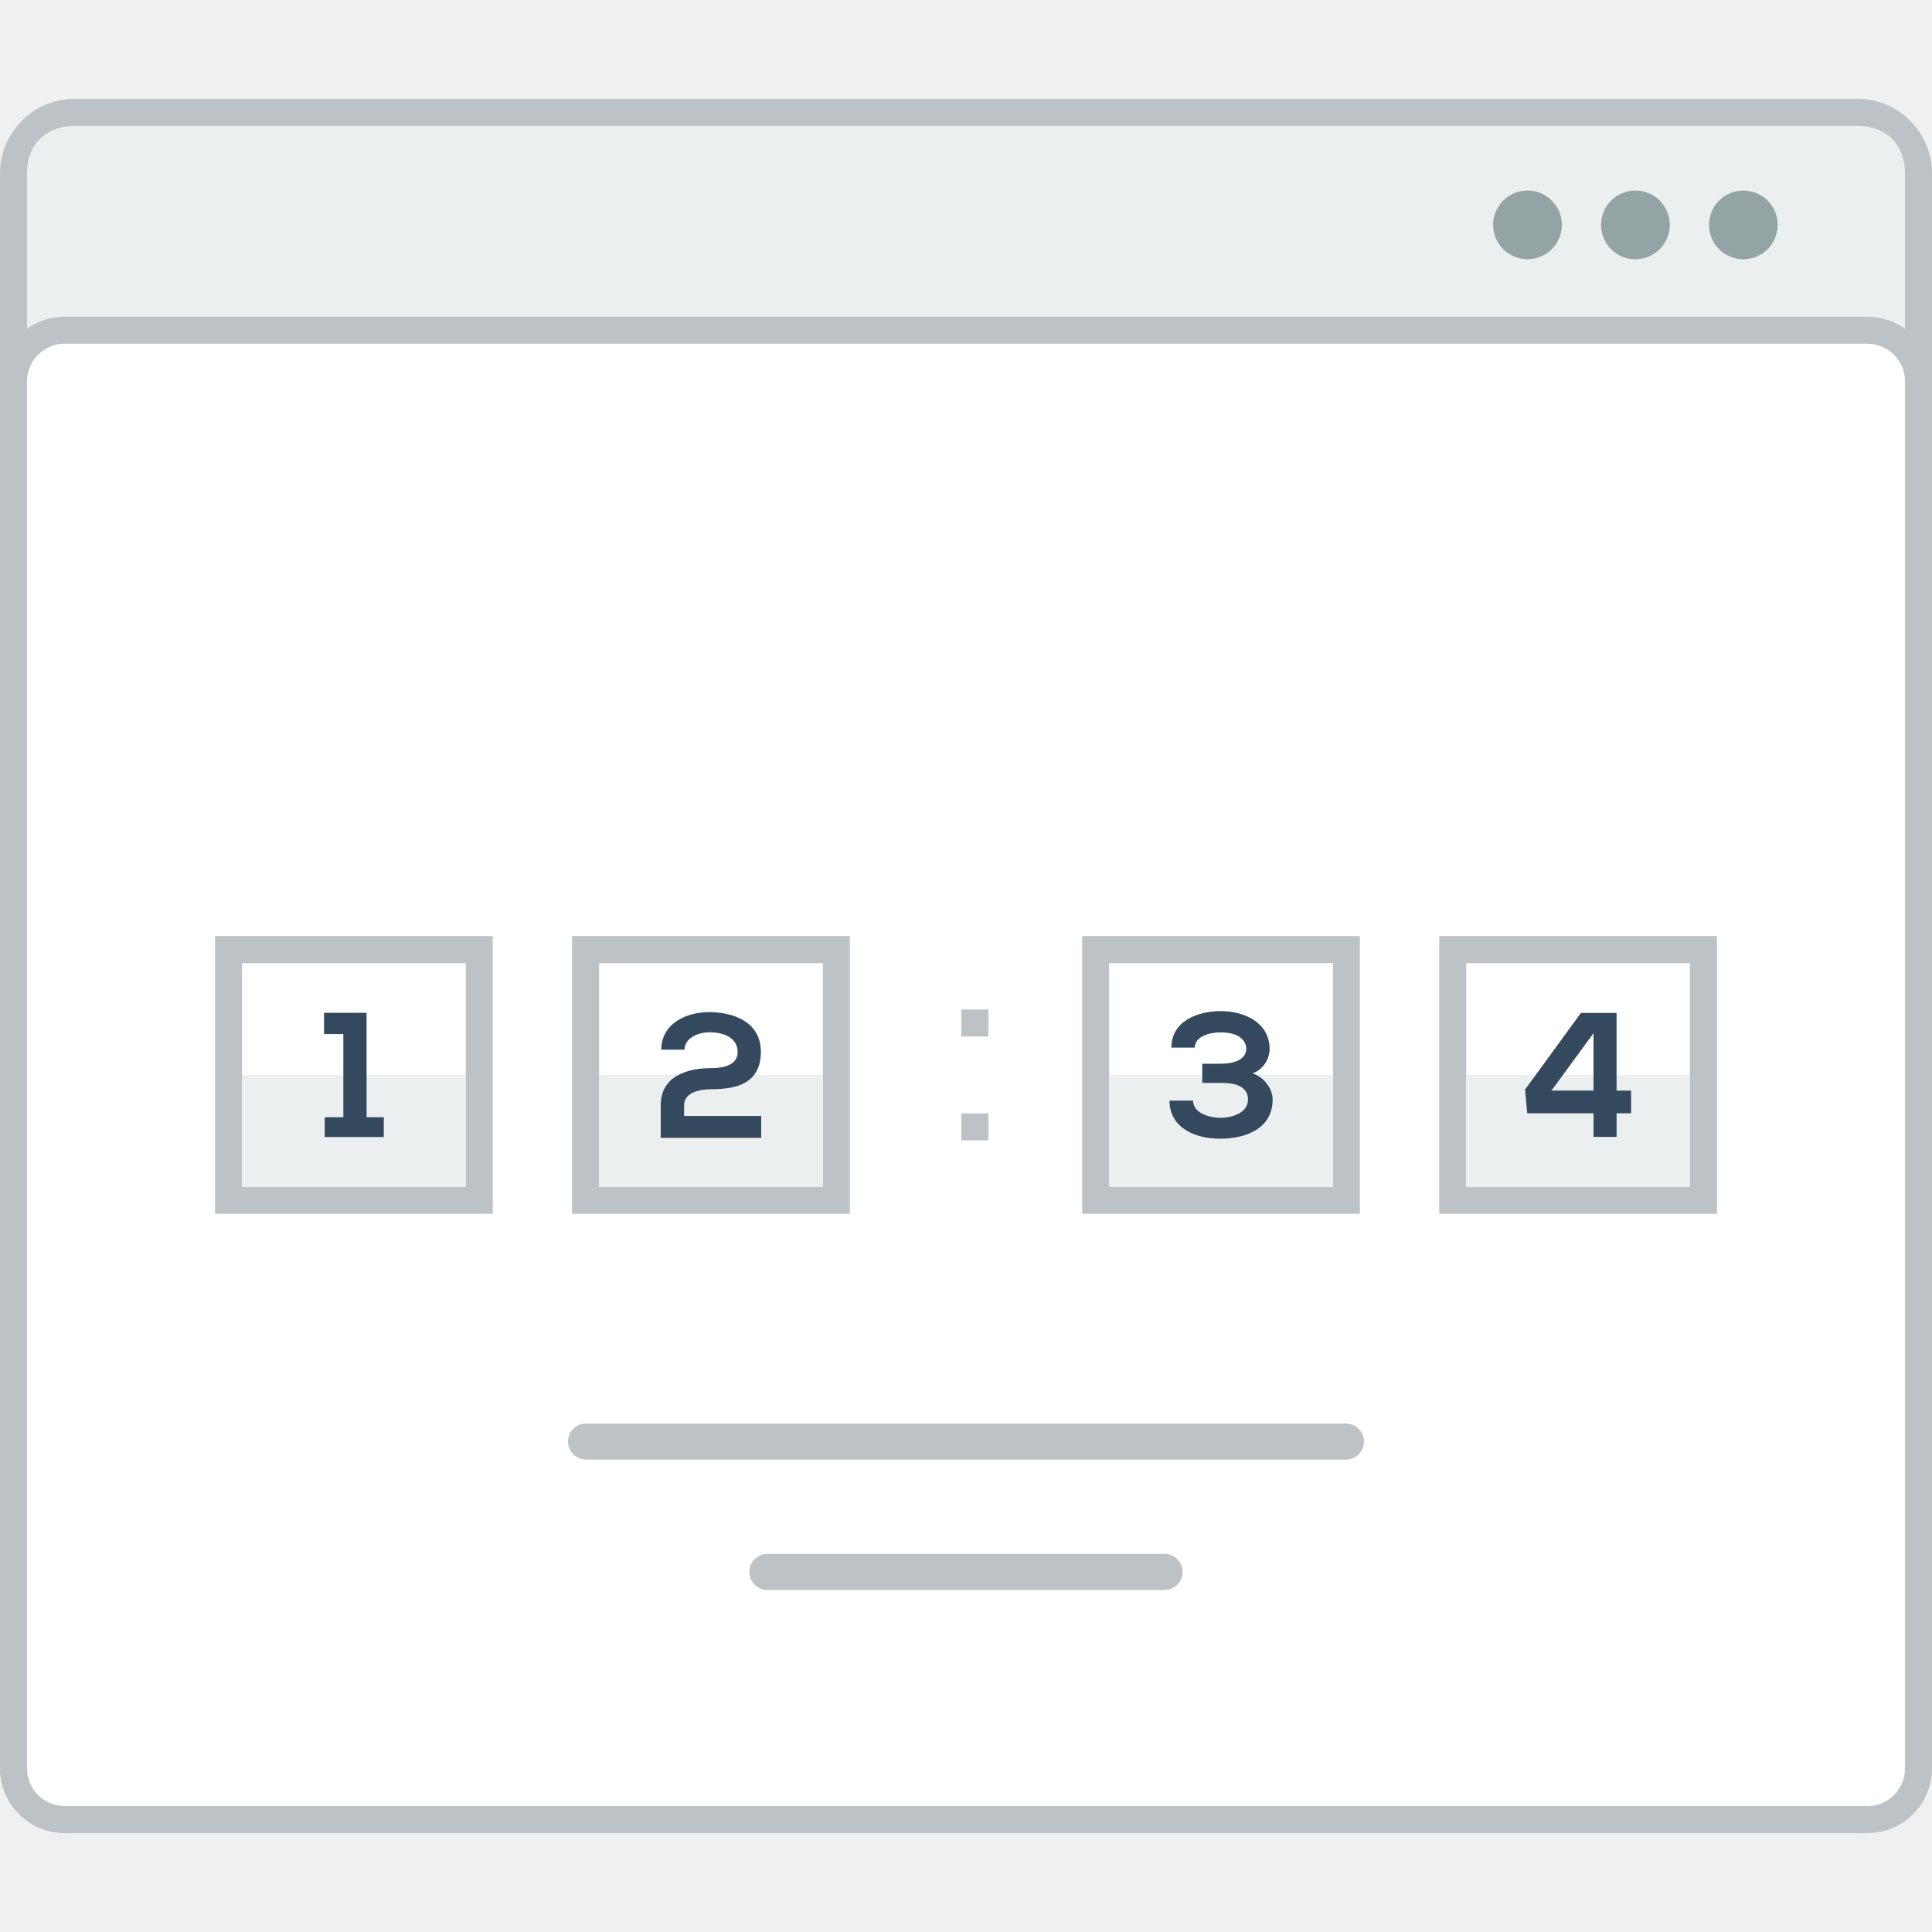
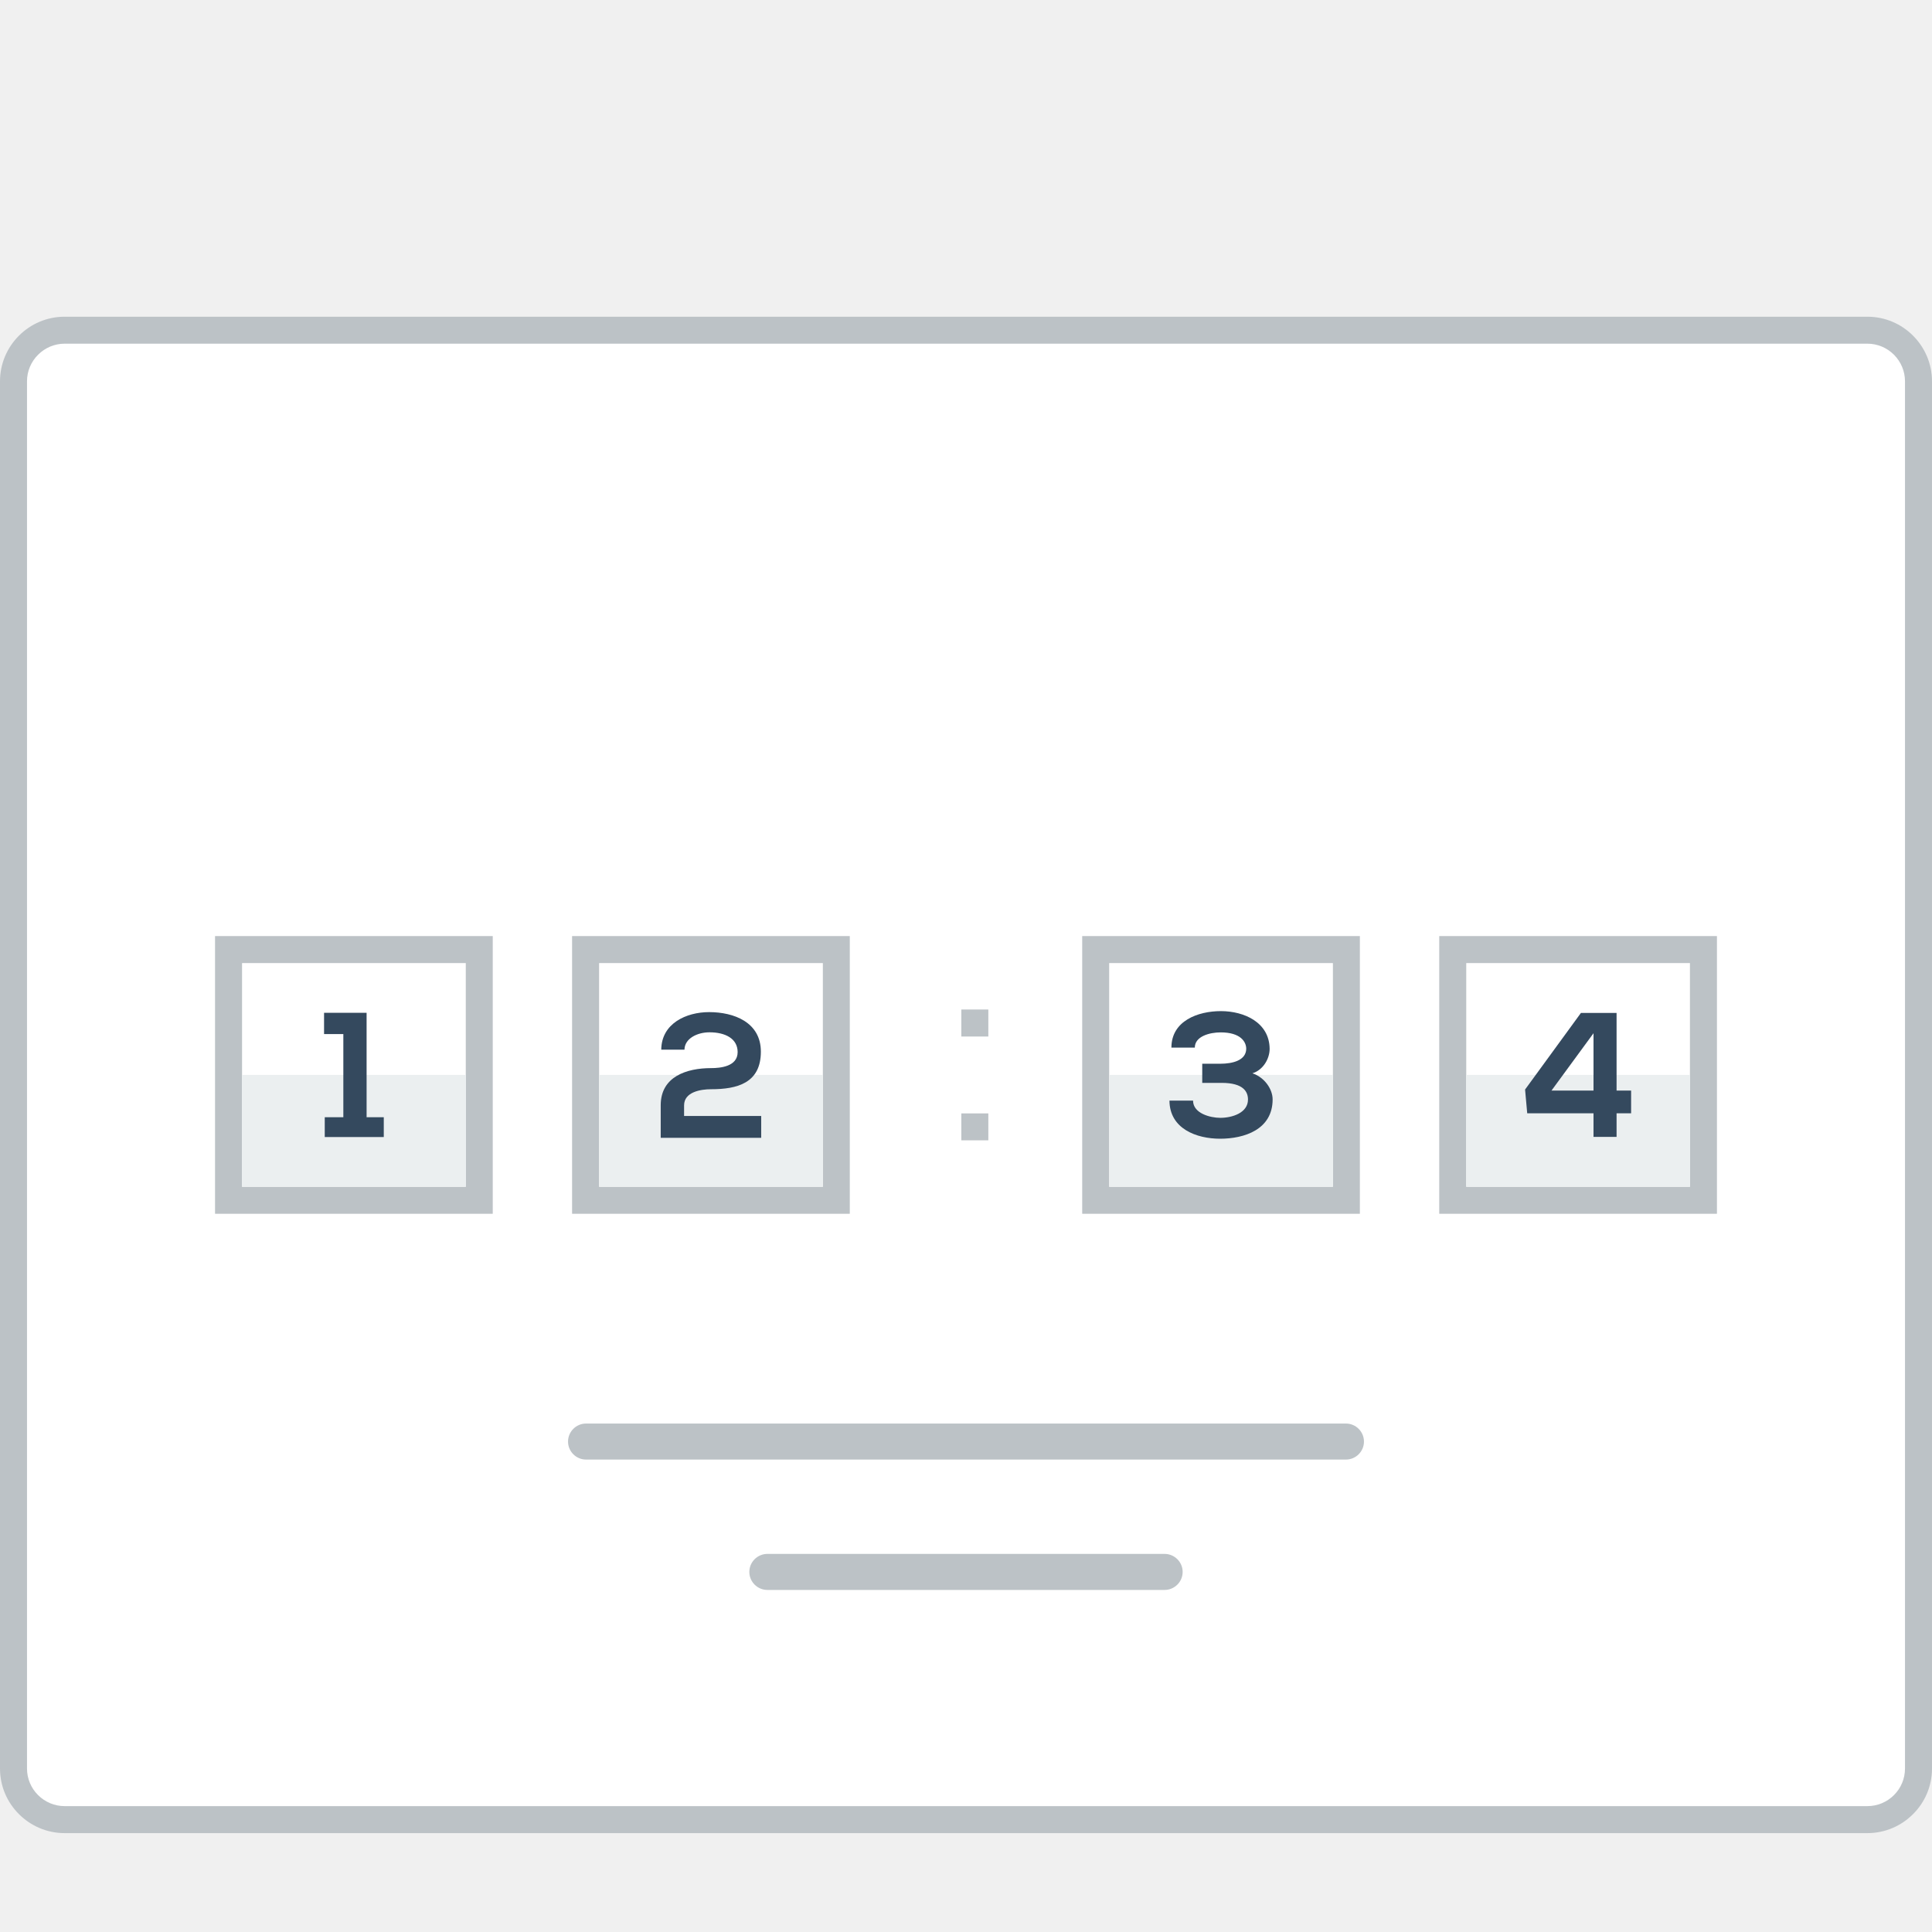
<svg xmlns="http://www.w3.org/2000/svg" version="1.0" id="Layer_1" x="0px" y="0px" width="800px" height="800px" viewBox="200.996 191.994 421.462 378.32" enable-background="new 0 0 800 800" xml:space="preserve">
  <g>
-     <path fill="#BCC2C6" d="M217.226,191.994h389.01c4.456,0,8.519,1.827,11.456,4.765v0.016c2.938,2.946,4.766,6.993,4.766,11.449   v345.868c0,4.456-1.828,8.512-4.766,11.449v0.017c-2.938,2.938-7,4.756-11.456,4.756h-389.01c-4.464,0-8.528-1.818-11.458-4.756   v-0.017c-2.938-2.938-4.771-6.993-4.771-11.449V208.224c0-4.456,1.834-8.503,4.771-11.449v-0.016   C208.697,193.821,212.762,191.994,217.226,191.994" />
-     <path fill="#EBEFF0" d="M616.566,208.224v345.868c0,6.509-4.54,10.331-10.331,10.331h-389.01c-5.791,0-10.339-3.705-10.339-10.331   V208.224c0-6.751,4.573-10.339,10.339-10.339h389.01C612.026,197.884,616.566,201.598,616.566,208.224" />
    <path fill="#BCC2C6" d="M215.081,239.515H608.37c3.881,0,7.402,1.578,9.947,4.13c2.555,2.554,4.14,6.075,4.14,9.956v302.629   c0,3.888-1.585,7.409-4.14,9.946c-2.545,2.552-6.066,4.138-9.947,4.138H215.081c-3.873,0-7.393-1.586-9.947-4.138   c-2.553-2.537-4.138-6.059-4.138-9.946V253.601c0-3.88,1.585-7.402,4.138-9.956C207.688,241.092,211.208,239.515,215.081,239.515" />
    <path fill-rule="evenodd" clip-rule="evenodd" fill="#FFFFFF" d="M215.081,245.397c-2.178,0-4.24,0.876-5.782,2.412   c-1.545,1.544-2.412,3.613-2.412,5.792v302.629c0,2.169,0.867,4.256,2.412,5.791c1.542,1.533,3.604,2.402,5.782,2.402H608.37   c2.188,0,4.248-0.869,5.793-2.402c1.535-1.535,2.403-3.605,2.403-5.791V253.601c0-2.187-0.868-4.248-2.403-5.792   c-1.545-1.543-3.621-2.412-5.793-2.412H215.081z" />
-     <path fill-rule="evenodd" clip-rule="evenodd" fill="#94A4A5" d="M557.755,211.987c4.138,0,7.501,3.354,7.501,7.493   s-3.363,7.502-7.501,7.502c-4.141,0-7.493-3.363-7.493-7.502S553.614,211.987,557.755,211.987 M581.302,211.987   c4.139,0,7.492,3.354,7.492,7.493s-3.354,7.502-7.492,7.502s-7.492-3.363-7.492-7.502S577.163,211.987,581.302,211.987z    M534.215,211.987c4.14,0,7.501,3.354,7.501,7.493s-3.361,7.502-7.501,7.502s-7.501-3.363-7.501-7.502   S530.083,211.987,534.215,211.987z" />
    <rect x="247.907" y="374.624" fill-rule="evenodd" clip-rule="evenodd" fill="#BCC2C6" width="60.581" height="60.582" />
    <rect x="325.795" y="374.624" fill-rule="evenodd" clip-rule="evenodd" fill="#BCC2C6" width="60.58" height="60.582" />
    <rect x="331.688" y="380.516" fill-rule="evenodd" clip-rule="evenodd" fill="#FFFFFF" width="48.813" height="48.798" />
    <rect x="253.8" y="380.516" fill-rule="evenodd" clip-rule="evenodd" fill="#FFFFFF" width="48.806" height="48.798" />
    <rect x="331.688" y="404.915" fill-rule="evenodd" clip-rule="evenodd" fill="#EBEFF0" width="48.813" height="24.398" />
    <rect x="253.8" y="404.915" fill-rule="evenodd" clip-rule="evenodd" fill="#EBEFF0" width="48.806" height="24.398" />
    <polygon fill-rule="evenodd" clip-rule="evenodd" fill="#34495E" points="271.84,418.466 284.716,418.466 284.716,414.144   280.969,414.144 280.969,391.363 271.69,391.363 271.69,396.003 275.895,396.003 275.895,414.144 271.84,414.144  " />
    <path fill-rule="evenodd" clip-rule="evenodd" fill="#34495E" d="M350.312,399.407c0.033-2.437,2.787-3.788,5.457-3.788   c3.471,0,6.142,1.385,6.142,4.322c0,3.138-3.755,3.489-5.8,3.489c-5.332,0-10.98,1.852-10.98,8.077c0,2.402,0,4.757,0,7.127h21.92   v-4.758h-16.823v-2.319c0-2.938,3.64-3.521,5.884-3.521c5.683,0,10.865-1.318,10.865-8.194c0-6.425-5.875-8.628-11.29-8.628   c-4.991,0-10.397,2.471-10.439,8.195H350.312z" />
    <rect x="437.077" y="374.624" fill-rule="evenodd" clip-rule="evenodd" fill="#BCC2C6" width="60.572" height="60.582" />
    <rect x="514.964" y="374.624" fill-rule="evenodd" clip-rule="evenodd" fill="#BCC2C6" width="60.58" height="60.582" />
    <rect x="520.855" y="380.516" fill-rule="evenodd" clip-rule="evenodd" fill="#FFFFFF" width="48.798" height="48.798" />
    <rect x="442.959" y="380.516" fill-rule="evenodd" clip-rule="evenodd" fill="#FFFFFF" width="48.808" height="48.798" />
    <rect x="520.855" y="404.915" fill-rule="evenodd" clip-rule="evenodd" fill="#EBEFF0" width="48.798" height="24.398" />
    <rect x="442.959" y="404.915" fill-rule="evenodd" clip-rule="evenodd" fill="#EBEFF0" width="48.808" height="24.398" />
    <path fill-rule="evenodd" clip-rule="evenodd" fill="#34495E" d="M467.484,406.65c4.872,0,5.757,2.02,5.757,3.638   c0,2.904-3.438,3.988-6.033,3.988c-2.203,0-5.949-0.968-5.949-3.755h-5.148c0.041,6.159,5.916,8.312,11.056,8.312   c5.226,0,11.449-1.97,11.449-8.577c0-2.287-1.819-4.842-4.405-5.691c2.36-0.734,3.754-3.205,3.754-5.341   c-0.049-5.758-5.541-8.228-10.639-8.228c-4.99,0-10.789,2.119-10.789,7.96h5.106c0-2.47,3.246-3.321,5.642-3.321   c4.338,0,5.573,2.053,5.573,3.588c-0.042,2.52-2.938,3.254-5.691,3.254h-3.905v4.173H467.484z" />
    <path fill-rule="evenodd" clip-rule="evenodd" fill="#34495E" d="M539.446,408.335l9.171-12.516v12.516H539.446z M545.871,391.396   l-12.183,16.706l0.468,5.189h14.461v5.14h5.032v-5.14h3.17v-4.957h-3.17v-16.938H545.871z" />
    <rect x="410.708" y="390.646" fill-rule="evenodd" clip-rule="evenodd" fill="#BCC2C6" width="5.891" height="5.892" />
    <rect x="410.708" y="413.309" fill-rule="evenodd" clip-rule="evenodd" fill="#BCC2C6" width="5.891" height="5.875" />
    <path fill-rule="evenodd" clip-rule="evenodd" fill="#BCC2C6" d="M328.849,480.966h165.754c2.17,0,3.939,1.769,3.939,3.938l0,0   c0,2.152-1.77,3.922-3.939,3.922H328.849c-2.169,0-3.938-1.77-3.938-3.922l0,0C324.911,482.734,326.68,480.966,328.849,480.966" />
    <path fill-rule="evenodd" clip-rule="evenodd" fill="#BCC2C6" d="M368.401,509.403h86.648c2.17,0,3.939,1.77,3.939,3.922v0.018   c0,2.152-1.77,3.922-3.939,3.922h-86.648c-2.168,0-3.938-1.77-3.938-3.922v-0.018C364.463,511.173,366.233,509.403,368.401,509.403   " />
  </g>
</svg>
